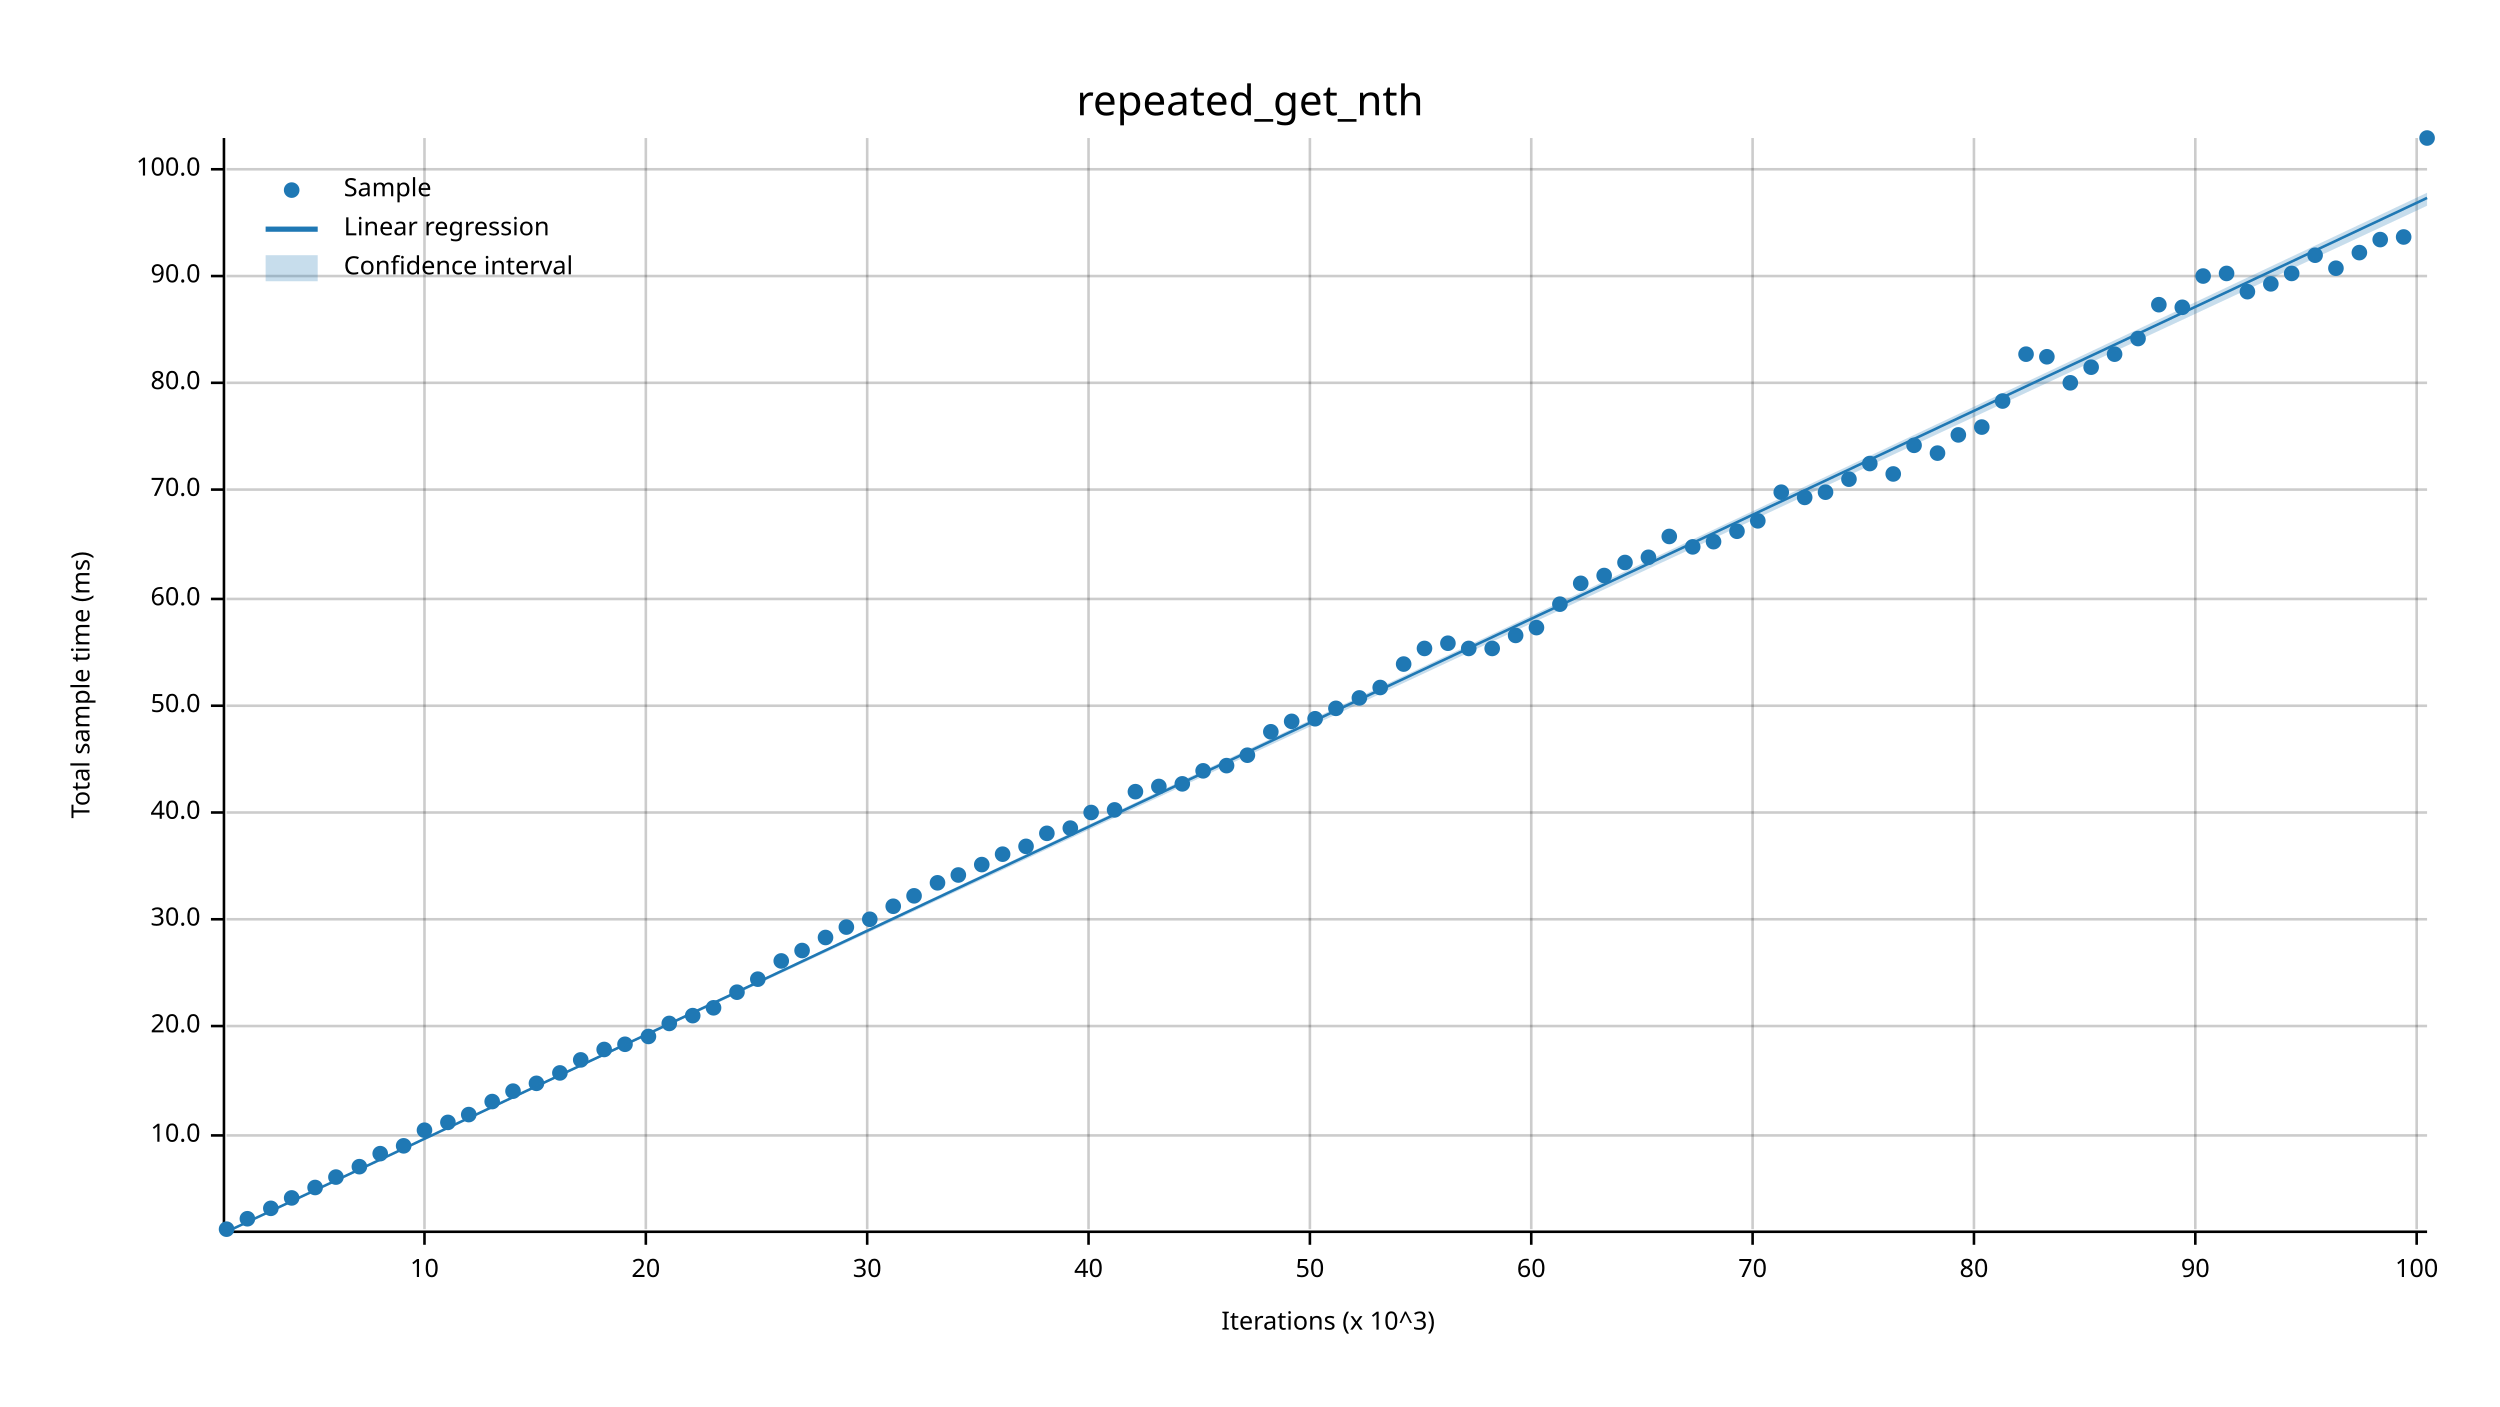
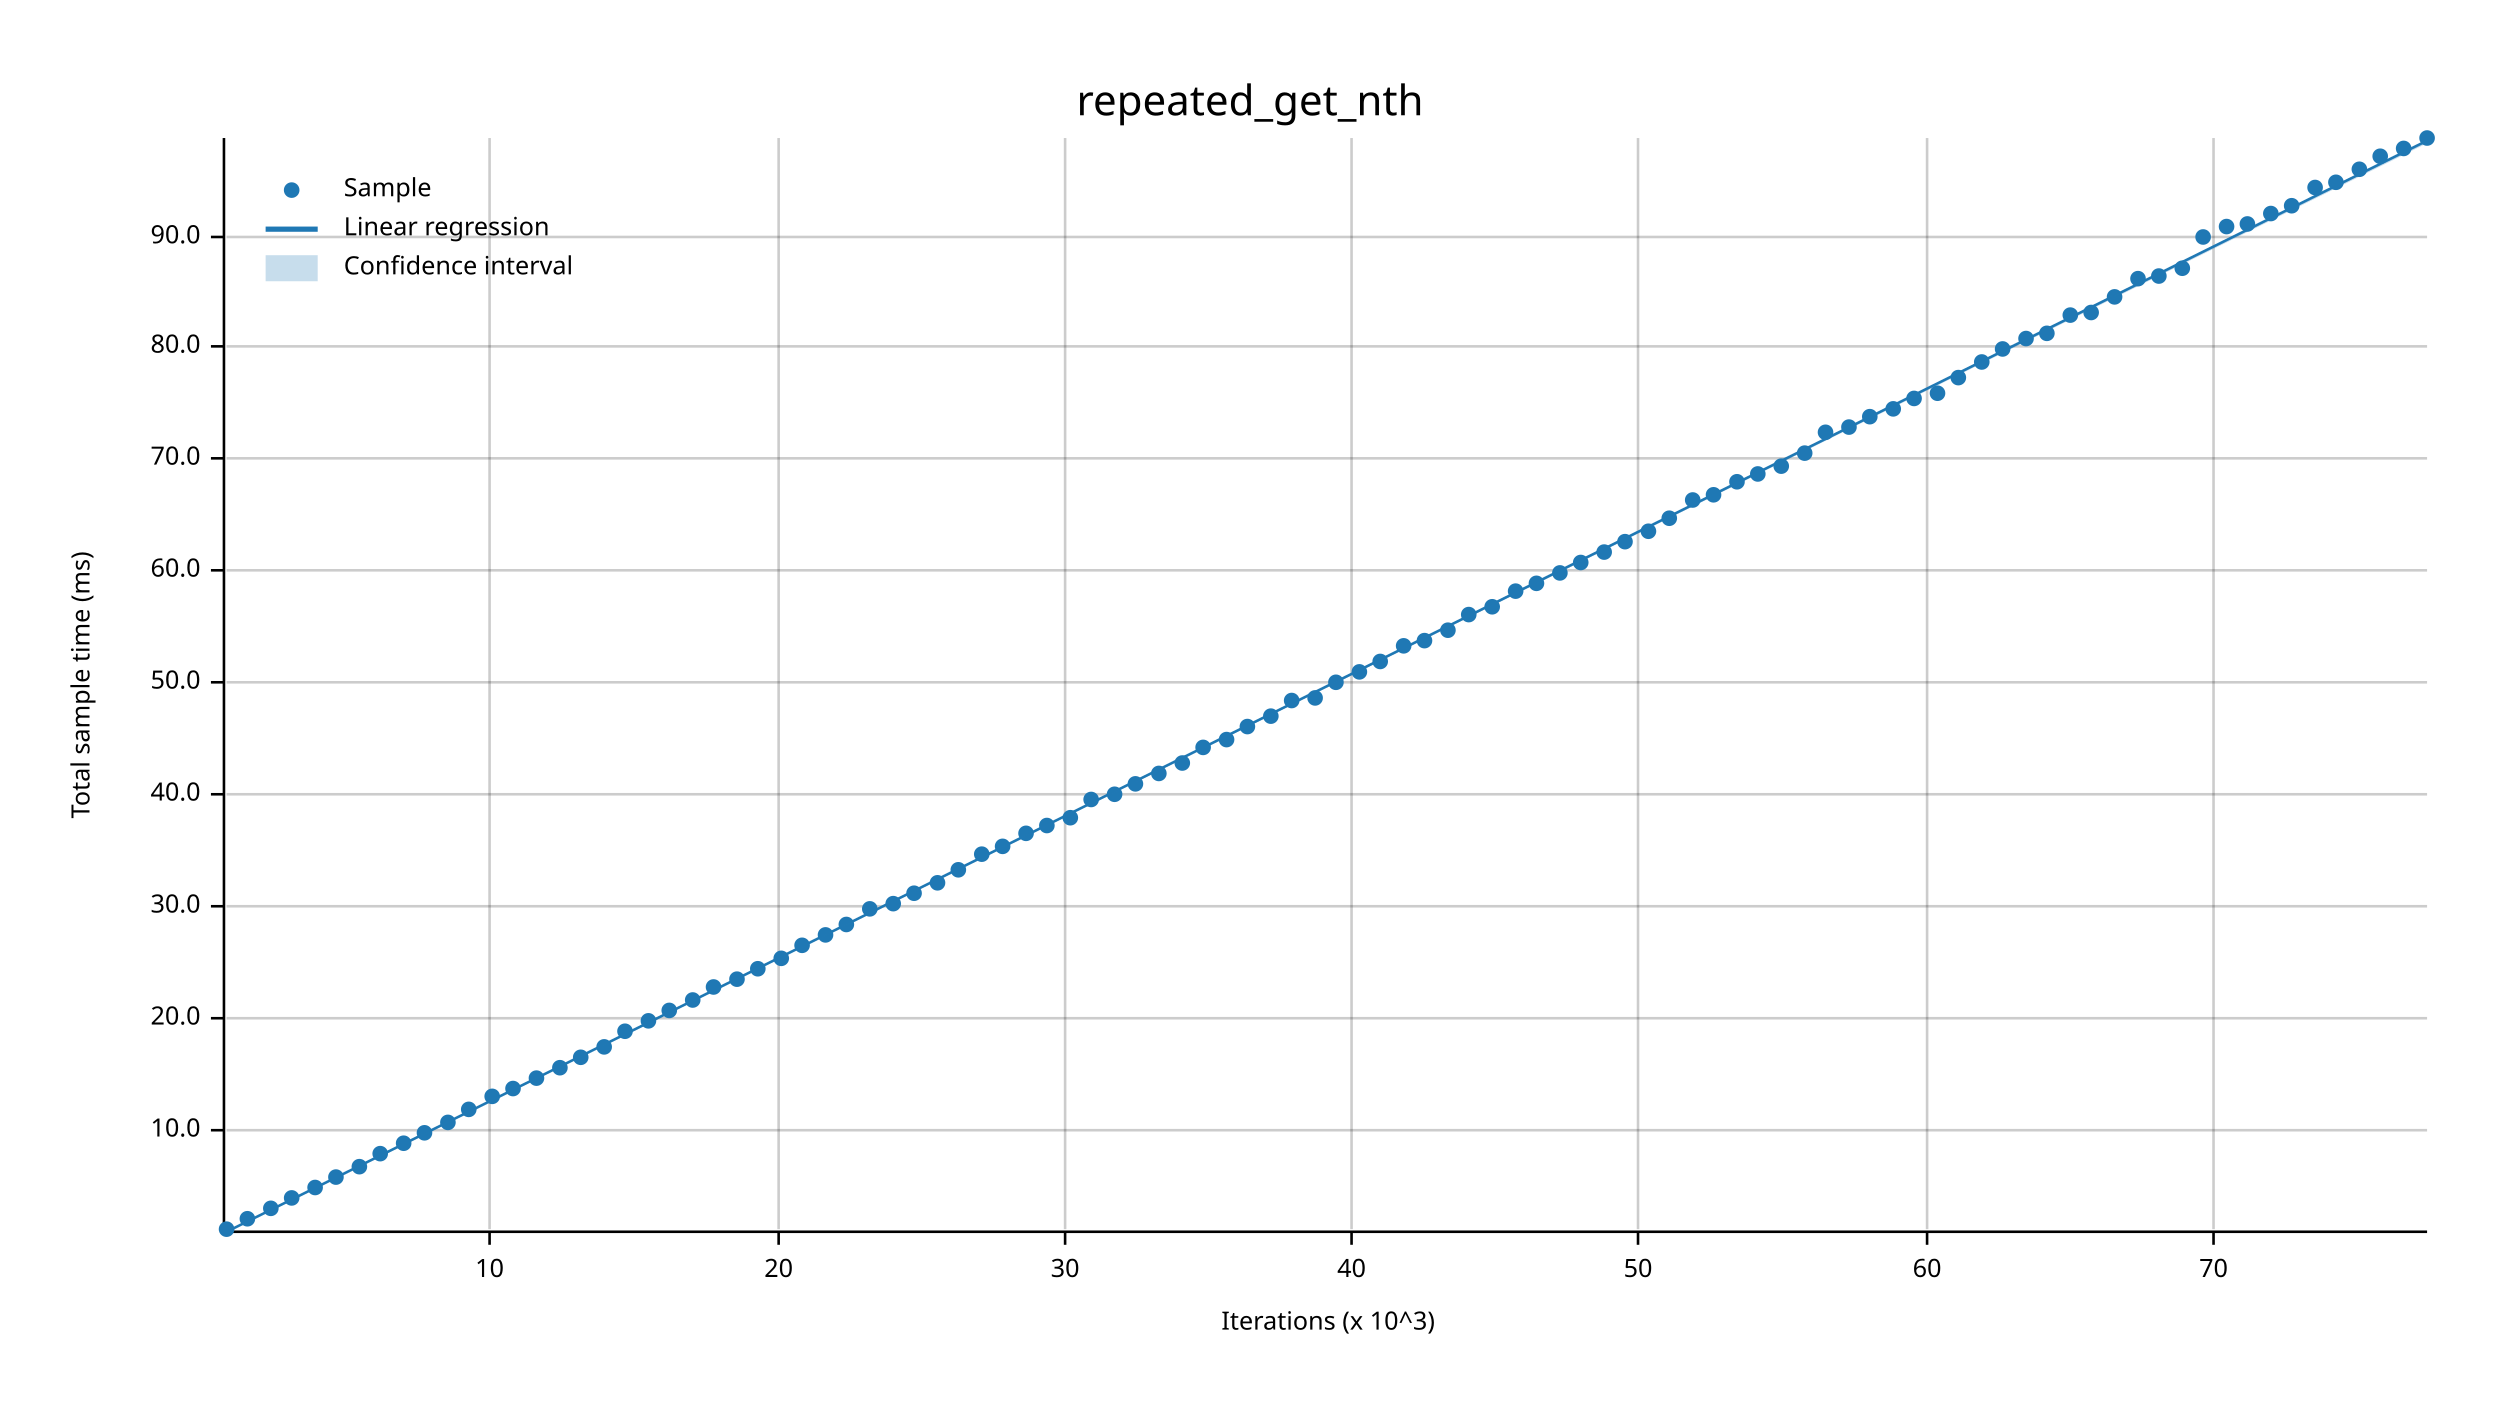
<svg xmlns="http://www.w3.org/2000/svg" width="960" height="540" viewBox="0 0 960 540">
  <text x="480" y="32" dy="0.76em" text-anchor="middle" font-family="sans-serif" font-size="16.129" opacity="1" fill="#000000">
repeated_get_nth
</text>
  <text x="27" y="263" dy="0.76em" text-anchor="middle" font-family="sans-serif" font-size="9.677" opacity="1" fill="#000000" transform="rotate(270, 27, 263)">
Total sample time (ms)
</text>
  <text x="510" y="513" dy="-0.5ex" text-anchor="middle" font-family="sans-serif" font-size="9.677" opacity="1" fill="#000000">
Iterations (x 10^3)
</text>
-   <line opacity="0.2" stroke="#000000" stroke-width="1" x1="163" y1="472" x2="163" y2="53" />
-   <line opacity="0.2" stroke="#000000" stroke-width="1" x1="248" y1="472" x2="248" y2="53" />
-   <line opacity="0.2" stroke="#000000" stroke-width="1" x1="333" y1="472" x2="333" y2="53" />
-   <line opacity="0.2" stroke="#000000" stroke-width="1" x1="418" y1="472" x2="418" y2="53" />
-   <line opacity="0.2" stroke="#000000" stroke-width="1" x1="503" y1="472" x2="503" y2="53" />
-   <line opacity="0.2" stroke="#000000" stroke-width="1" x1="588" y1="472" x2="588" y2="53" />
-   <line opacity="0.2" stroke="#000000" stroke-width="1" x1="673" y1="472" x2="673" y2="53" />
-   <line opacity="0.2" stroke="#000000" stroke-width="1" x1="758" y1="472" x2="758" y2="53" />
-   <line opacity="0.2" stroke="#000000" stroke-width="1" x1="843" y1="472" x2="843" y2="53" />
-   <line opacity="0.2" stroke="#000000" stroke-width="1" x1="928" y1="472" x2="928" y2="53" />
-   <line opacity="0.2" stroke="#000000" stroke-width="1" x1="87" y1="436" x2="932" y2="436" />
-   <line opacity="0.2" stroke="#000000" stroke-width="1" x1="87" y1="394" x2="932" y2="394" />
-   <line opacity="0.2" stroke="#000000" stroke-width="1" x1="87" y1="353" x2="932" y2="353" />
-   <line opacity="0.2" stroke="#000000" stroke-width="1" x1="87" y1="312" x2="932" y2="312" />
-   <line opacity="0.2" stroke="#000000" stroke-width="1" x1="87" y1="271" x2="932" y2="271" />
-   <line opacity="0.2" stroke="#000000" stroke-width="1" x1="87" y1="230" x2="932" y2="230" />
-   <line opacity="0.2" stroke="#000000" stroke-width="1" x1="87" y1="188" x2="932" y2="188" />
-   <line opacity="0.2" stroke="#000000" stroke-width="1" x1="87" y1="147" x2="932" y2="147" />
-   <line opacity="0.2" stroke="#000000" stroke-width="1" x1="87" y1="106" x2="932" y2="106" />
-   <line opacity="0.2" stroke="#000000" stroke-width="1" x1="87" y1="65" x2="932" y2="65" />
+   <line opacity="0.2" stroke="#000000" stroke-width="1" x1="188" y1="472" x2="188" y2="53" />
+   <line opacity="0.2" stroke="#000000" stroke-width="1" x1="299" y1="472" x2="299" y2="53" />
+   <line opacity="0.2" stroke="#000000" stroke-width="1" x1="409" y1="472" x2="409" y2="53" />
+   <line opacity="0.2" stroke="#000000" stroke-width="1" x1="519" y1="472" x2="519" y2="53" />
+   <line opacity="0.2" stroke="#000000" stroke-width="1" x1="629" y1="472" x2="629" y2="53" />
+   <line opacity="0.2" stroke="#000000" stroke-width="1" x1="740" y1="472" x2="740" y2="53" />
+   <line opacity="0.2" stroke="#000000" stroke-width="1" x1="850" y1="472" x2="850" y2="53" />
+   <line opacity="0.2" stroke="#000000" stroke-width="1" x1="87" y1="434" x2="932" y2="434" />
+   <line opacity="0.2" stroke="#000000" stroke-width="1" x1="87" y1="391" x2="932" y2="391" />
+   <line opacity="0.2" stroke="#000000" stroke-width="1" x1="87" y1="348" x2="932" y2="348" />
+   <line opacity="0.2" stroke="#000000" stroke-width="1" x1="87" y1="305" x2="932" y2="305" />
+   <line opacity="0.2" stroke="#000000" stroke-width="1" x1="87" y1="262" x2="932" y2="262" />
+   <line opacity="0.2" stroke="#000000" stroke-width="1" x1="87" y1="219" x2="932" y2="219" />
+   <line opacity="0.2" stroke="#000000" stroke-width="1" x1="87" y1="176" x2="932" y2="176" />
+   <line opacity="0.2" stroke="#000000" stroke-width="1" x1="87" y1="133" x2="932" y2="133" />
+   <line opacity="0.2" stroke="#000000" stroke-width="1" x1="87" y1="91" x2="932" y2="91" />
  <polyline fill="none" opacity="1" stroke="#000000" stroke-width="1" points="86,53 86,472 " />
-   <text x="77" y="436" dy="0.5ex" text-anchor="end" font-family="sans-serif" font-size="9.677" opacity="1" fill="#000000">
+   <text x="77" y="434" dy="0.5ex" text-anchor="end" font-family="sans-serif" font-size="9.677" opacity="1" fill="#000000">
10.0
</text>
-   <polyline fill="none" opacity="1" stroke="#000000" stroke-width="1" points="81,436 86,436 " />
-   <text x="77" y="394" dy="0.5ex" text-anchor="end" font-family="sans-serif" font-size="9.677" opacity="1" fill="#000000">
+   <polyline fill="none" opacity="1" stroke="#000000" stroke-width="1" points="81,434 86,434 " />
+   <text x="77" y="391" dy="0.5ex" text-anchor="end" font-family="sans-serif" font-size="9.677" opacity="1" fill="#000000">
20.0
</text>
-   <polyline fill="none" opacity="1" stroke="#000000" stroke-width="1" points="81,394 86,394 " />
-   <text x="77" y="353" dy="0.5ex" text-anchor="end" font-family="sans-serif" font-size="9.677" opacity="1" fill="#000000">
+   <polyline fill="none" opacity="1" stroke="#000000" stroke-width="1" points="81,391 86,391 " />
+   <text x="77" y="348" dy="0.5ex" text-anchor="end" font-family="sans-serif" font-size="9.677" opacity="1" fill="#000000">
30.0
</text>
-   <polyline fill="none" opacity="1" stroke="#000000" stroke-width="1" points="81,353 86,353 " />
-   <text x="77" y="312" dy="0.5ex" text-anchor="end" font-family="sans-serif" font-size="9.677" opacity="1" fill="#000000">
+   <polyline fill="none" opacity="1" stroke="#000000" stroke-width="1" points="81,348 86,348 " />
+   <text x="77" y="305" dy="0.5ex" text-anchor="end" font-family="sans-serif" font-size="9.677" opacity="1" fill="#000000">
40.0
</text>
-   <polyline fill="none" opacity="1" stroke="#000000" stroke-width="1" points="81,312 86,312 " />
-   <text x="77" y="271" dy="0.5ex" text-anchor="end" font-family="sans-serif" font-size="9.677" opacity="1" fill="#000000">
+   <polyline fill="none" opacity="1" stroke="#000000" stroke-width="1" points="81,305 86,305 " />
+   <text x="77" y="262" dy="0.5ex" text-anchor="end" font-family="sans-serif" font-size="9.677" opacity="1" fill="#000000">
50.0
</text>
-   <polyline fill="none" opacity="1" stroke="#000000" stroke-width="1" points="81,271 86,271 " />
-   <text x="77" y="230" dy="0.5ex" text-anchor="end" font-family="sans-serif" font-size="9.677" opacity="1" fill="#000000">
+   <polyline fill="none" opacity="1" stroke="#000000" stroke-width="1" points="81,262 86,262 " />
+   <text x="77" y="219" dy="0.5ex" text-anchor="end" font-family="sans-serif" font-size="9.677" opacity="1" fill="#000000">
60.0
</text>
-   <polyline fill="none" opacity="1" stroke="#000000" stroke-width="1" points="81,230 86,230 " />
-   <text x="77" y="188" dy="0.5ex" text-anchor="end" font-family="sans-serif" font-size="9.677" opacity="1" fill="#000000">
+   <polyline fill="none" opacity="1" stroke="#000000" stroke-width="1" points="81,219 86,219 " />
+   <text x="77" y="176" dy="0.5ex" text-anchor="end" font-family="sans-serif" font-size="9.677" opacity="1" fill="#000000">
70.0
</text>
-   <polyline fill="none" opacity="1" stroke="#000000" stroke-width="1" points="81,188 86,188 " />
-   <text x="77" y="147" dy="0.5ex" text-anchor="end" font-family="sans-serif" font-size="9.677" opacity="1" fill="#000000">
+   <polyline fill="none" opacity="1" stroke="#000000" stroke-width="1" points="81,176 86,176 " />
+   <text x="77" y="133" dy="0.5ex" text-anchor="end" font-family="sans-serif" font-size="9.677" opacity="1" fill="#000000">
80.0
</text>
-   <polyline fill="none" opacity="1" stroke="#000000" stroke-width="1" points="81,147 86,147 " />
-   <text x="77" y="106" dy="0.5ex" text-anchor="end" font-family="sans-serif" font-size="9.677" opacity="1" fill="#000000">
+   <polyline fill="none" opacity="1" stroke="#000000" stroke-width="1" points="81,133 86,133 " />
+   <text x="77" y="91" dy="0.5ex" text-anchor="end" font-family="sans-serif" font-size="9.677" opacity="1" fill="#000000">
90.0
</text>
-   <polyline fill="none" opacity="1" stroke="#000000" stroke-width="1" points="81,106 86,106 " />
-   <text x="77" y="65" dy="0.5ex" text-anchor="end" font-family="sans-serif" font-size="9.677" opacity="1" fill="#000000">
- 100.0
- </text>
-   <polyline fill="none" opacity="1" stroke="#000000" stroke-width="1" points="81,65 86,65 " />
+   <polyline fill="none" opacity="1" stroke="#000000" stroke-width="1" points="81,91 86,91 " />
  <polyline fill="none" opacity="1" stroke="#000000" stroke-width="1" points="87,473 932,473 " />
-   <text x="163" y="483" dy="0.76em" text-anchor="middle" font-family="sans-serif" font-size="9.677" opacity="1" fill="#000000">
+   <text x="188" y="483" dy="0.76em" text-anchor="middle" font-family="sans-serif" font-size="9.677" opacity="1" fill="#000000">
10
</text>
-   <polyline fill="none" opacity="1" stroke="#000000" stroke-width="1" points="163,473 163,478 " />
-   <text x="248" y="483" dy="0.76em" text-anchor="middle" font-family="sans-serif" font-size="9.677" opacity="1" fill="#000000">
+   <polyline fill="none" opacity="1" stroke="#000000" stroke-width="1" points="188,473 188,478 " />
+   <text x="299" y="483" dy="0.76em" text-anchor="middle" font-family="sans-serif" font-size="9.677" opacity="1" fill="#000000">
20
</text>
-   <polyline fill="none" opacity="1" stroke="#000000" stroke-width="1" points="248,473 248,478 " />
-   <text x="333" y="483" dy="0.76em" text-anchor="middle" font-family="sans-serif" font-size="9.677" opacity="1" fill="#000000">
+   <polyline fill="none" opacity="1" stroke="#000000" stroke-width="1" points="299,473 299,478 " />
+   <text x="409" y="483" dy="0.76em" text-anchor="middle" font-family="sans-serif" font-size="9.677" opacity="1" fill="#000000">
30
</text>
-   <polyline fill="none" opacity="1" stroke="#000000" stroke-width="1" points="333,473 333,478 " />
-   <text x="418" y="483" dy="0.76em" text-anchor="middle" font-family="sans-serif" font-size="9.677" opacity="1" fill="#000000">
+   <polyline fill="none" opacity="1" stroke="#000000" stroke-width="1" points="409,473 409,478 " />
+   <text x="519" y="483" dy="0.76em" text-anchor="middle" font-family="sans-serif" font-size="9.677" opacity="1" fill="#000000">
40
</text>
-   <polyline fill="none" opacity="1" stroke="#000000" stroke-width="1" points="418,473 418,478 " />
-   <text x="503" y="483" dy="0.76em" text-anchor="middle" font-family="sans-serif" font-size="9.677" opacity="1" fill="#000000">
+   <polyline fill="none" opacity="1" stroke="#000000" stroke-width="1" points="519,473 519,478 " />
+   <text x="629" y="483" dy="0.76em" text-anchor="middle" font-family="sans-serif" font-size="9.677" opacity="1" fill="#000000">
50
</text>
-   <polyline fill="none" opacity="1" stroke="#000000" stroke-width="1" points="503,473 503,478 " />
-   <text x="588" y="483" dy="0.76em" text-anchor="middle" font-family="sans-serif" font-size="9.677" opacity="1" fill="#000000">
+   <polyline fill="none" opacity="1" stroke="#000000" stroke-width="1" points="629,473 629,478 " />
+   <text x="740" y="483" dy="0.76em" text-anchor="middle" font-family="sans-serif" font-size="9.677" opacity="1" fill="#000000">
60
</text>
-   <polyline fill="none" opacity="1" stroke="#000000" stroke-width="1" points="588,473 588,478 " />
-   <text x="673" y="483" dy="0.76em" text-anchor="middle" font-family="sans-serif" font-size="9.677" opacity="1" fill="#000000">
+   <polyline fill="none" opacity="1" stroke="#000000" stroke-width="1" points="740,473 740,478 " />
+   <text x="850" y="483" dy="0.76em" text-anchor="middle" font-family="sans-serif" font-size="9.677" opacity="1" fill="#000000">
70
</text>
-   <polyline fill="none" opacity="1" stroke="#000000" stroke-width="1" points="673,473 673,478 " />
-   <text x="758" y="483" dy="0.76em" text-anchor="middle" font-family="sans-serif" font-size="9.677" opacity="1" fill="#000000">
- 80
- </text>
-   <polyline fill="none" opacity="1" stroke="#000000" stroke-width="1" points="758,473 758,478 " />
-   <text x="843" y="483" dy="0.76em" text-anchor="middle" font-family="sans-serif" font-size="9.677" opacity="1" fill="#000000">
- 90
- </text>
-   <polyline fill="none" opacity="1" stroke="#000000" stroke-width="1" points="843,473 843,478 " />
-   <text x="928" y="483" dy="0.76em" text-anchor="middle" font-family="sans-serif" font-size="9.677" opacity="1" fill="#000000">
- 100
- </text>
-   <polyline fill="none" opacity="1" stroke="#000000" stroke-width="1" points="928,473 928,478 " />
+   <polyline fill="none" opacity="1" stroke="#000000" stroke-width="1" points="850,473 850,478 " />
  <circle cx="87" cy="472" r="3" opacity="1" fill="#1F78B4" stroke="none" stroke-width="1" />
  <circle cx="95" cy="468" r="3" opacity="1" fill="#1F78B4" stroke="none" stroke-width="1" />
  <circle cx="104" cy="464" r="3" opacity="1" fill="#1F78B4" stroke="none" stroke-width="1" />
  <circle cx="112" cy="460" r="3" opacity="1" fill="#1F78B4" stroke="none" stroke-width="1" />
  <circle cx="121" cy="456" r="3" opacity="1" fill="#1F78B4" stroke="none" stroke-width="1" />
  <circle cx="129" cy="452" r="3" opacity="1" fill="#1F78B4" stroke="none" stroke-width="1" />
  <circle cx="138" cy="448" r="3" opacity="1" fill="#1F78B4" stroke="none" stroke-width="1" />
  <circle cx="146" cy="443" r="3" opacity="1" fill="#1F78B4" stroke="none" stroke-width="1" />
-   <circle cx="155" cy="440" r="3" opacity="1" fill="#1F78B4" stroke="none" stroke-width="1" />
-   <circle cx="163" cy="434" r="3" opacity="1" fill="#1F78B4" stroke="none" stroke-width="1" />
+   <circle cx="155" cy="439" r="3" opacity="1" fill="#1F78B4" stroke="none" stroke-width="1" />
+   <circle cx="163" cy="435" r="3" opacity="1" fill="#1F78B4" stroke="none" stroke-width="1" />
  <circle cx="172" cy="431" r="3" opacity="1" fill="#1F78B4" stroke="none" stroke-width="1" />
-   <circle cx="180" cy="428" r="3" opacity="1" fill="#1F78B4" stroke="none" stroke-width="1" />
-   <circle cx="189" cy="423" r="3" opacity="1" fill="#1F78B4" stroke="none" stroke-width="1" />
-   <circle cx="197" cy="419" r="3" opacity="1" fill="#1F78B4" stroke="none" stroke-width="1" />
-   <circle cx="206" cy="416" r="3" opacity="1" fill="#1F78B4" stroke="none" stroke-width="1" />
-   <circle cx="215" cy="412" r="3" opacity="1" fill="#1F78B4" stroke="none" stroke-width="1" />
-   <circle cx="223" cy="407" r="3" opacity="1" fill="#1F78B4" stroke="none" stroke-width="1" />
-   <circle cx="232" cy="403" r="3" opacity="1" fill="#1F78B4" stroke="none" stroke-width="1" />
-   <circle cx="240" cy="401" r="3" opacity="1" fill="#1F78B4" stroke="none" stroke-width="1" />
-   <circle cx="249" cy="398" r="3" opacity="1" fill="#1F78B4" stroke="none" stroke-width="1" />
-   <circle cx="257" cy="393" r="3" opacity="1" fill="#1F78B4" stroke="none" stroke-width="1" />
-   <circle cx="266" cy="390" r="3" opacity="1" fill="#1F78B4" stroke="none" stroke-width="1" />
-   <circle cx="274" cy="387" r="3" opacity="1" fill="#1F78B4" stroke="none" stroke-width="1" />
-   <circle cx="283" cy="381" r="3" opacity="1" fill="#1F78B4" stroke="none" stroke-width="1" />
-   <circle cx="291" cy="376" r="3" opacity="1" fill="#1F78B4" stroke="none" stroke-width="1" />
-   <circle cx="300" cy="369" r="3" opacity="1" fill="#1F78B4" stroke="none" stroke-width="1" />
-   <circle cx="308" cy="365" r="3" opacity="1" fill="#1F78B4" stroke="none" stroke-width="1" />
-   <circle cx="317" cy="360" r="3" opacity="1" fill="#1F78B4" stroke="none" stroke-width="1" />
-   <circle cx="325" cy="356" r="3" opacity="1" fill="#1F78B4" stroke="none" stroke-width="1" />
-   <circle cx="334" cy="353" r="3" opacity="1" fill="#1F78B4" stroke="none" stroke-width="1" />
-   <circle cx="343" cy="348" r="3" opacity="1" fill="#1F78B4" stroke="none" stroke-width="1" />
-   <circle cx="351" cy="344" r="3" opacity="1" fill="#1F78B4" stroke="none" stroke-width="1" />
+   <circle cx="180" cy="426" r="3" opacity="1" fill="#1F78B4" stroke="none" stroke-width="1" />
+   <circle cx="189" cy="421" r="3" opacity="1" fill="#1F78B4" stroke="none" stroke-width="1" />
+   <circle cx="197" cy="418" r="3" opacity="1" fill="#1F78B4" stroke="none" stroke-width="1" />
+   <circle cx="206" cy="414" r="3" opacity="1" fill="#1F78B4" stroke="none" stroke-width="1" />
+   <circle cx="215" cy="410" r="3" opacity="1" fill="#1F78B4" stroke="none" stroke-width="1" />
+   <circle cx="223" cy="406" r="3" opacity="1" fill="#1F78B4" stroke="none" stroke-width="1" />
+   <circle cx="232" cy="402" r="3" opacity="1" fill="#1F78B4" stroke="none" stroke-width="1" />
+   <circle cx="240" cy="396" r="3" opacity="1" fill="#1F78B4" stroke="none" stroke-width="1" />
+   <circle cx="249" cy="392" r="3" opacity="1" fill="#1F78B4" stroke="none" stroke-width="1" />
+   <circle cx="257" cy="388" r="3" opacity="1" fill="#1F78B4" stroke="none" stroke-width="1" />
+   <circle cx="266" cy="384" r="3" opacity="1" fill="#1F78B4" stroke="none" stroke-width="1" />
+   <circle cx="274" cy="379" r="3" opacity="1" fill="#1F78B4" stroke="none" stroke-width="1" />
+   <circle cx="283" cy="376" r="3" opacity="1" fill="#1F78B4" stroke="none" stroke-width="1" />
+   <circle cx="291" cy="372" r="3" opacity="1" fill="#1F78B4" stroke="none" stroke-width="1" />
+   <circle cx="300" cy="368" r="3" opacity="1" fill="#1F78B4" stroke="none" stroke-width="1" />
+   <circle cx="308" cy="363" r="3" opacity="1" fill="#1F78B4" stroke="none" stroke-width="1" />
+   <circle cx="317" cy="359" r="3" opacity="1" fill="#1F78B4" stroke="none" stroke-width="1" />
+   <circle cx="325" cy="355" r="3" opacity="1" fill="#1F78B4" stroke="none" stroke-width="1" />
+   <circle cx="334" cy="349" r="3" opacity="1" fill="#1F78B4" stroke="none" stroke-width="1" />
+   <circle cx="343" cy="347" r="3" opacity="1" fill="#1F78B4" stroke="none" stroke-width="1" />
+   <circle cx="351" cy="343" r="3" opacity="1" fill="#1F78B4" stroke="none" stroke-width="1" />
  <circle cx="360" cy="339" r="3" opacity="1" fill="#1F78B4" stroke="none" stroke-width="1" />
-   <circle cx="368" cy="336" r="3" opacity="1" fill="#1F78B4" stroke="none" stroke-width="1" />
-   <circle cx="377" cy="332" r="3" opacity="1" fill="#1F78B4" stroke="none" stroke-width="1" />
-   <circle cx="385" cy="328" r="3" opacity="1" fill="#1F78B4" stroke="none" stroke-width="1" />
-   <circle cx="394" cy="325" r="3" opacity="1" fill="#1F78B4" stroke="none" stroke-width="1" />
-   <circle cx="402" cy="320" r="3" opacity="1" fill="#1F78B4" stroke="none" stroke-width="1" />
-   <circle cx="411" cy="318" r="3" opacity="1" fill="#1F78B4" stroke="none" stroke-width="1" />
-   <circle cx="419" cy="312" r="3" opacity="1" fill="#1F78B4" stroke="none" stroke-width="1" />
-   <circle cx="428" cy="311" r="3" opacity="1" fill="#1F78B4" stroke="none" stroke-width="1" />
-   <circle cx="436" cy="304" r="3" opacity="1" fill="#1F78B4" stroke="none" stroke-width="1" />
-   <circle cx="445" cy="302" r="3" opacity="1" fill="#1F78B4" stroke="none" stroke-width="1" />
-   <circle cx="454" cy="301" r="3" opacity="1" fill="#1F78B4" stroke="none" stroke-width="1" />
-   <circle cx="462" cy="296" r="3" opacity="1" fill="#1F78B4" stroke="none" stroke-width="1" />
-   <circle cx="471" cy="294" r="3" opacity="1" fill="#1F78B4" stroke="none" stroke-width="1" />
-   <circle cx="479" cy="290" r="3" opacity="1" fill="#1F78B4" stroke="none" stroke-width="1" />
-   <circle cx="488" cy="281" r="3" opacity="1" fill="#1F78B4" stroke="none" stroke-width="1" />
-   <circle cx="496" cy="277" r="3" opacity="1" fill="#1F78B4" stroke="none" stroke-width="1" />
-   <circle cx="505" cy="276" r="3" opacity="1" fill="#1F78B4" stroke="none" stroke-width="1" />
-   <circle cx="513" cy="272" r="3" opacity="1" fill="#1F78B4" stroke="none" stroke-width="1" />
-   <circle cx="522" cy="268" r="3" opacity="1" fill="#1F78B4" stroke="none" stroke-width="1" />
-   <circle cx="530" cy="264" r="3" opacity="1" fill="#1F78B4" stroke="none" stroke-width="1" />
-   <circle cx="539" cy="255" r="3" opacity="1" fill="#1F78B4" stroke="none" stroke-width="1" />
-   <circle cx="547" cy="249" r="3" opacity="1" fill="#1F78B4" stroke="none" stroke-width="1" />
-   <circle cx="556" cy="247" r="3" opacity="1" fill="#1F78B4" stroke="none" stroke-width="1" />
-   <circle cx="564" cy="249" r="3" opacity="1" fill="#1F78B4" stroke="none" stroke-width="1" />
-   <circle cx="573" cy="249" r="3" opacity="1" fill="#1F78B4" stroke="none" stroke-width="1" />
-   <circle cx="582" cy="244" r="3" opacity="1" fill="#1F78B4" stroke="none" stroke-width="1" />
-   <circle cx="590" cy="241" r="3" opacity="1" fill="#1F78B4" stroke="none" stroke-width="1" />
-   <circle cx="599" cy="232" r="3" opacity="1" fill="#1F78B4" stroke="none" stroke-width="1" />
-   <circle cx="607" cy="224" r="3" opacity="1" fill="#1F78B4" stroke="none" stroke-width="1" />
-   <circle cx="616" cy="221" r="3" opacity="1" fill="#1F78B4" stroke="none" stroke-width="1" />
-   <circle cx="624" cy="216" r="3" opacity="1" fill="#1F78B4" stroke="none" stroke-width="1" />
-   <circle cx="633" cy="214" r="3" opacity="1" fill="#1F78B4" stroke="none" stroke-width="1" />
-   <circle cx="641" cy="206" r="3" opacity="1" fill="#1F78B4" stroke="none" stroke-width="1" />
-   <circle cx="650" cy="210" r="3" opacity="1" fill="#1F78B4" stroke="none" stroke-width="1" />
-   <circle cx="658" cy="208" r="3" opacity="1" fill="#1F78B4" stroke="none" stroke-width="1" />
-   <circle cx="667" cy="204" r="3" opacity="1" fill="#1F78B4" stroke="none" stroke-width="1" />
-   <circle cx="675" cy="200" r="3" opacity="1" fill="#1F78B4" stroke="none" stroke-width="1" />
-   <circle cx="684" cy="189" r="3" opacity="1" fill="#1F78B4" stroke="none" stroke-width="1" />
-   <circle cx="693" cy="191" r="3" opacity="1" fill="#1F78B4" stroke="none" stroke-width="1" />
-   <circle cx="701" cy="189" r="3" opacity="1" fill="#1F78B4" stroke="none" stroke-width="1" />
-   <circle cx="710" cy="184" r="3" opacity="1" fill="#1F78B4" stroke="none" stroke-width="1" />
-   <circle cx="718" cy="178" r="3" opacity="1" fill="#1F78B4" stroke="none" stroke-width="1" />
-   <circle cx="727" cy="182" r="3" opacity="1" fill="#1F78B4" stroke="none" stroke-width="1" />
-   <circle cx="735" cy="171" r="3" opacity="1" fill="#1F78B4" stroke="none" stroke-width="1" />
-   <circle cx="744" cy="174" r="3" opacity="1" fill="#1F78B4" stroke="none" stroke-width="1" />
-   <circle cx="752" cy="167" r="3" opacity="1" fill="#1F78B4" stroke="none" stroke-width="1" />
-   <circle cx="761" cy="164" r="3" opacity="1" fill="#1F78B4" stroke="none" stroke-width="1" />
-   <circle cx="769" cy="154" r="3" opacity="1" fill="#1F78B4" stroke="none" stroke-width="1" />
-   <circle cx="778" cy="136" r="3" opacity="1" fill="#1F78B4" stroke="none" stroke-width="1" />
-   <circle cx="786" cy="137" r="3" opacity="1" fill="#1F78B4" stroke="none" stroke-width="1" />
-   <circle cx="795" cy="147" r="3" opacity="1" fill="#1F78B4" stroke="none" stroke-width="1" />
-   <circle cx="803" cy="141" r="3" opacity="1" fill="#1F78B4" stroke="none" stroke-width="1" />
-   <circle cx="812" cy="136" r="3" opacity="1" fill="#1F78B4" stroke="none" stroke-width="1" />
-   <circle cx="821" cy="130" r="3" opacity="1" fill="#1F78B4" stroke="none" stroke-width="1" />
-   <circle cx="829" cy="117" r="3" opacity="1" fill="#1F78B4" stroke="none" stroke-width="1" />
-   <circle cx="838" cy="118" r="3" opacity="1" fill="#1F78B4" stroke="none" stroke-width="1" />
-   <circle cx="846" cy="106" r="3" opacity="1" fill="#1F78B4" stroke="none" stroke-width="1" />
-   <circle cx="855" cy="105" r="3" opacity="1" fill="#1F78B4" stroke="none" stroke-width="1" />
-   <circle cx="863" cy="112" r="3" opacity="1" fill="#1F78B4" stroke="none" stroke-width="1" />
-   <circle cx="872" cy="109" r="3" opacity="1" fill="#1F78B4" stroke="none" stroke-width="1" />
-   <circle cx="880" cy="105" r="3" opacity="1" fill="#1F78B4" stroke="none" stroke-width="1" />
-   <circle cx="889" cy="98" r="3" opacity="1" fill="#1F78B4" stroke="none" stroke-width="1" />
-   <circle cx="897" cy="103" r="3" opacity="1" fill="#1F78B4" stroke="none" stroke-width="1" />
-   <circle cx="906" cy="97" r="3" opacity="1" fill="#1F78B4" stroke="none" stroke-width="1" />
-   <circle cx="914" cy="92" r="3" opacity="1" fill="#1F78B4" stroke="none" stroke-width="1" />
-   <circle cx="923" cy="91" r="3" opacity="1" fill="#1F78B4" stroke="none" stroke-width="1" />
+   <circle cx="368" cy="334" r="3" opacity="1" fill="#1F78B4" stroke="none" stroke-width="1" />
+   <circle cx="377" cy="328" r="3" opacity="1" fill="#1F78B4" stroke="none" stroke-width="1" />
+   <circle cx="385" cy="325" r="3" opacity="1" fill="#1F78B4" stroke="none" stroke-width="1" />
+   <circle cx="394" cy="320" r="3" opacity="1" fill="#1F78B4" stroke="none" stroke-width="1" />
+   <circle cx="402" cy="317" r="3" opacity="1" fill="#1F78B4" stroke="none" stroke-width="1" />
+   <circle cx="411" cy="314" r="3" opacity="1" fill="#1F78B4" stroke="none" stroke-width="1" />
+   <circle cx="419" cy="307" r="3" opacity="1" fill="#1F78B4" stroke="none" stroke-width="1" />
+   <circle cx="428" cy="305" r="3" opacity="1" fill="#1F78B4" stroke="none" stroke-width="1" />
+   <circle cx="436" cy="301" r="3" opacity="1" fill="#1F78B4" stroke="none" stroke-width="1" />
+   <circle cx="445" cy="297" r="3" opacity="1" fill="#1F78B4" stroke="none" stroke-width="1" />
+   <circle cx="454" cy="293" r="3" opacity="1" fill="#1F78B4" stroke="none" stroke-width="1" />
+   <circle cx="462" cy="287" r="3" opacity="1" fill="#1F78B4" stroke="none" stroke-width="1" />
+   <circle cx="471" cy="284" r="3" opacity="1" fill="#1F78B4" stroke="none" stroke-width="1" />
+   <circle cx="479" cy="279" r="3" opacity="1" fill="#1F78B4" stroke="none" stroke-width="1" />
+   <circle cx="488" cy="275" r="3" opacity="1" fill="#1F78B4" stroke="none" stroke-width="1" />
+   <circle cx="496" cy="269" r="3" opacity="1" fill="#1F78B4" stroke="none" stroke-width="1" />
+   <circle cx="505" cy="268" r="3" opacity="1" fill="#1F78B4" stroke="none" stroke-width="1" />
+   <circle cx="513" cy="262" r="3" opacity="1" fill="#1F78B4" stroke="none" stroke-width="1" />
+   <circle cx="522" cy="258" r="3" opacity="1" fill="#1F78B4" stroke="none" stroke-width="1" />
+   <circle cx="530" cy="254" r="3" opacity="1" fill="#1F78B4" stroke="none" stroke-width="1" />
+   <circle cx="539" cy="248" r="3" opacity="1" fill="#1F78B4" stroke="none" stroke-width="1" />
+   <circle cx="547" cy="246" r="3" opacity="1" fill="#1F78B4" stroke="none" stroke-width="1" />
+   <circle cx="556" cy="242" r="3" opacity="1" fill="#1F78B4" stroke="none" stroke-width="1" />
+   <circle cx="564" cy="236" r="3" opacity="1" fill="#1F78B4" stroke="none" stroke-width="1" />
+   <circle cx="573" cy="233" r="3" opacity="1" fill="#1F78B4" stroke="none" stroke-width="1" />
+   <circle cx="582" cy="227" r="3" opacity="1" fill="#1F78B4" stroke="none" stroke-width="1" />
+   <circle cx="590" cy="224" r="3" opacity="1" fill="#1F78B4" stroke="none" stroke-width="1" />
+   <circle cx="599" cy="220" r="3" opacity="1" fill="#1F78B4" stroke="none" stroke-width="1" />
+   <circle cx="607" cy="216" r="3" opacity="1" fill="#1F78B4" stroke="none" stroke-width="1" />
+   <circle cx="616" cy="212" r="3" opacity="1" fill="#1F78B4" stroke="none" stroke-width="1" />
+   <circle cx="624" cy="208" r="3" opacity="1" fill="#1F78B4" stroke="none" stroke-width="1" />
+   <circle cx="633" cy="204" r="3" opacity="1" fill="#1F78B4" stroke="none" stroke-width="1" />
+   <circle cx="641" cy="199" r="3" opacity="1" fill="#1F78B4" stroke="none" stroke-width="1" />
+   <circle cx="650" cy="192" r="3" opacity="1" fill="#1F78B4" stroke="none" stroke-width="1" />
+   <circle cx="658" cy="190" r="3" opacity="1" fill="#1F78B4" stroke="none" stroke-width="1" />
+   <circle cx="667" cy="185" r="3" opacity="1" fill="#1F78B4" stroke="none" stroke-width="1" />
+   <circle cx="675" cy="182" r="3" opacity="1" fill="#1F78B4" stroke="none" stroke-width="1" />
+   <circle cx="684" cy="179" r="3" opacity="1" fill="#1F78B4" stroke="none" stroke-width="1" />
+   <circle cx="693" cy="174" r="3" opacity="1" fill="#1F78B4" stroke="none" stroke-width="1" />
+   <circle cx="701" cy="166" r="3" opacity="1" fill="#1F78B4" stroke="none" stroke-width="1" />
+   <circle cx="710" cy="164" r="3" opacity="1" fill="#1F78B4" stroke="none" stroke-width="1" />
+   <circle cx="718" cy="160" r="3" opacity="1" fill="#1F78B4" stroke="none" stroke-width="1" />
+   <circle cx="727" cy="157" r="3" opacity="1" fill="#1F78B4" stroke="none" stroke-width="1" />
+   <circle cx="735" cy="153" r="3" opacity="1" fill="#1F78B4" stroke="none" stroke-width="1" />
+   <circle cx="744" cy="151" r="3" opacity="1" fill="#1F78B4" stroke="none" stroke-width="1" />
+   <circle cx="752" cy="145" r="3" opacity="1" fill="#1F78B4" stroke="none" stroke-width="1" />
+   <circle cx="761" cy="139" r="3" opacity="1" fill="#1F78B4" stroke="none" stroke-width="1" />
+   <circle cx="769" cy="134" r="3" opacity="1" fill="#1F78B4" stroke="none" stroke-width="1" />
+   <circle cx="778" cy="130" r="3" opacity="1" fill="#1F78B4" stroke="none" stroke-width="1" />
+   <circle cx="786" cy="128" r="3" opacity="1" fill="#1F78B4" stroke="none" stroke-width="1" />
+   <circle cx="795" cy="121" r="3" opacity="1" fill="#1F78B4" stroke="none" stroke-width="1" />
+   <circle cx="803" cy="120" r="3" opacity="1" fill="#1F78B4" stroke="none" stroke-width="1" />
+   <circle cx="812" cy="114" r="3" opacity="1" fill="#1F78B4" stroke="none" stroke-width="1" />
+   <circle cx="821" cy="107" r="3" opacity="1" fill="#1F78B4" stroke="none" stroke-width="1" />
+   <circle cx="829" cy="106" r="3" opacity="1" fill="#1F78B4" stroke="none" stroke-width="1" />
+   <circle cx="838" cy="103" r="3" opacity="1" fill="#1F78B4" stroke="none" stroke-width="1" />
+   <circle cx="846" cy="91" r="3" opacity="1" fill="#1F78B4" stroke="none" stroke-width="1" />
+   <circle cx="855" cy="87" r="3" opacity="1" fill="#1F78B4" stroke="none" stroke-width="1" />
+   <circle cx="863" cy="86" r="3" opacity="1" fill="#1F78B4" stroke="none" stroke-width="1" />
+   <circle cx="872" cy="82" r="3" opacity="1" fill="#1F78B4" stroke="none" stroke-width="1" />
+   <circle cx="880" cy="79" r="3" opacity="1" fill="#1F78B4" stroke="none" stroke-width="1" />
+   <circle cx="889" cy="72" r="3" opacity="1" fill="#1F78B4" stroke="none" stroke-width="1" />
+   <circle cx="897" cy="70" r="3" opacity="1" fill="#1F78B4" stroke="none" stroke-width="1" />
+   <circle cx="906" cy="65" r="3" opacity="1" fill="#1F78B4" stroke="none" stroke-width="1" />
+   <circle cx="914" cy="60" r="3" opacity="1" fill="#1F78B4" stroke="none" stroke-width="1" />
+   <circle cx="923" cy="57" r="3" opacity="1" fill="#1F78B4" stroke="none" stroke-width="1" />
  <circle cx="932" cy="53" r="3" opacity="1" fill="#1F78B4" stroke="none" stroke-width="1" />
-   <polyline fill="none" opacity="1" stroke="#1F78B4" stroke-width="1" points="87,473 932,76 " />
-   <polygon opacity="0.25" fill="#1F78B4" points="87,473 932,79 932,74 " />
+   <polyline fill="none" opacity="1" stroke="#1F78B4" stroke-width="1" points="87,473 932,54 " />
+   <polygon opacity="0.25" fill="#1F78B4" points="87,473 932,55 932,54 " />
  <text x="132" y="68" dy="0.76em" text-anchor="start" font-family="sans-serif" font-size="9.677" opacity="1" fill="#000000">
Sample
</text>
  <text x="132" y="83" dy="0.76em" text-anchor="start" font-family="sans-serif" font-size="9.677" opacity="1" fill="#000000">
Linear regression
</text>
  <text x="132" y="98" dy="0.76em" text-anchor="start" font-family="sans-serif" font-size="9.677" opacity="1" fill="#000000">
Confidence interval
</text>
  <circle cx="112" cy="73" r="3" opacity="1" fill="#1F78B4" stroke="none" stroke-width="1" />
  <polyline fill="none" opacity="1" stroke="#1F78B4" stroke-width="2" points="102,88 122,88 " />
  <rect x="102" y="98" width="20" height="10" opacity="0.25" fill="#1F78B4" stroke="none" />
</svg>
